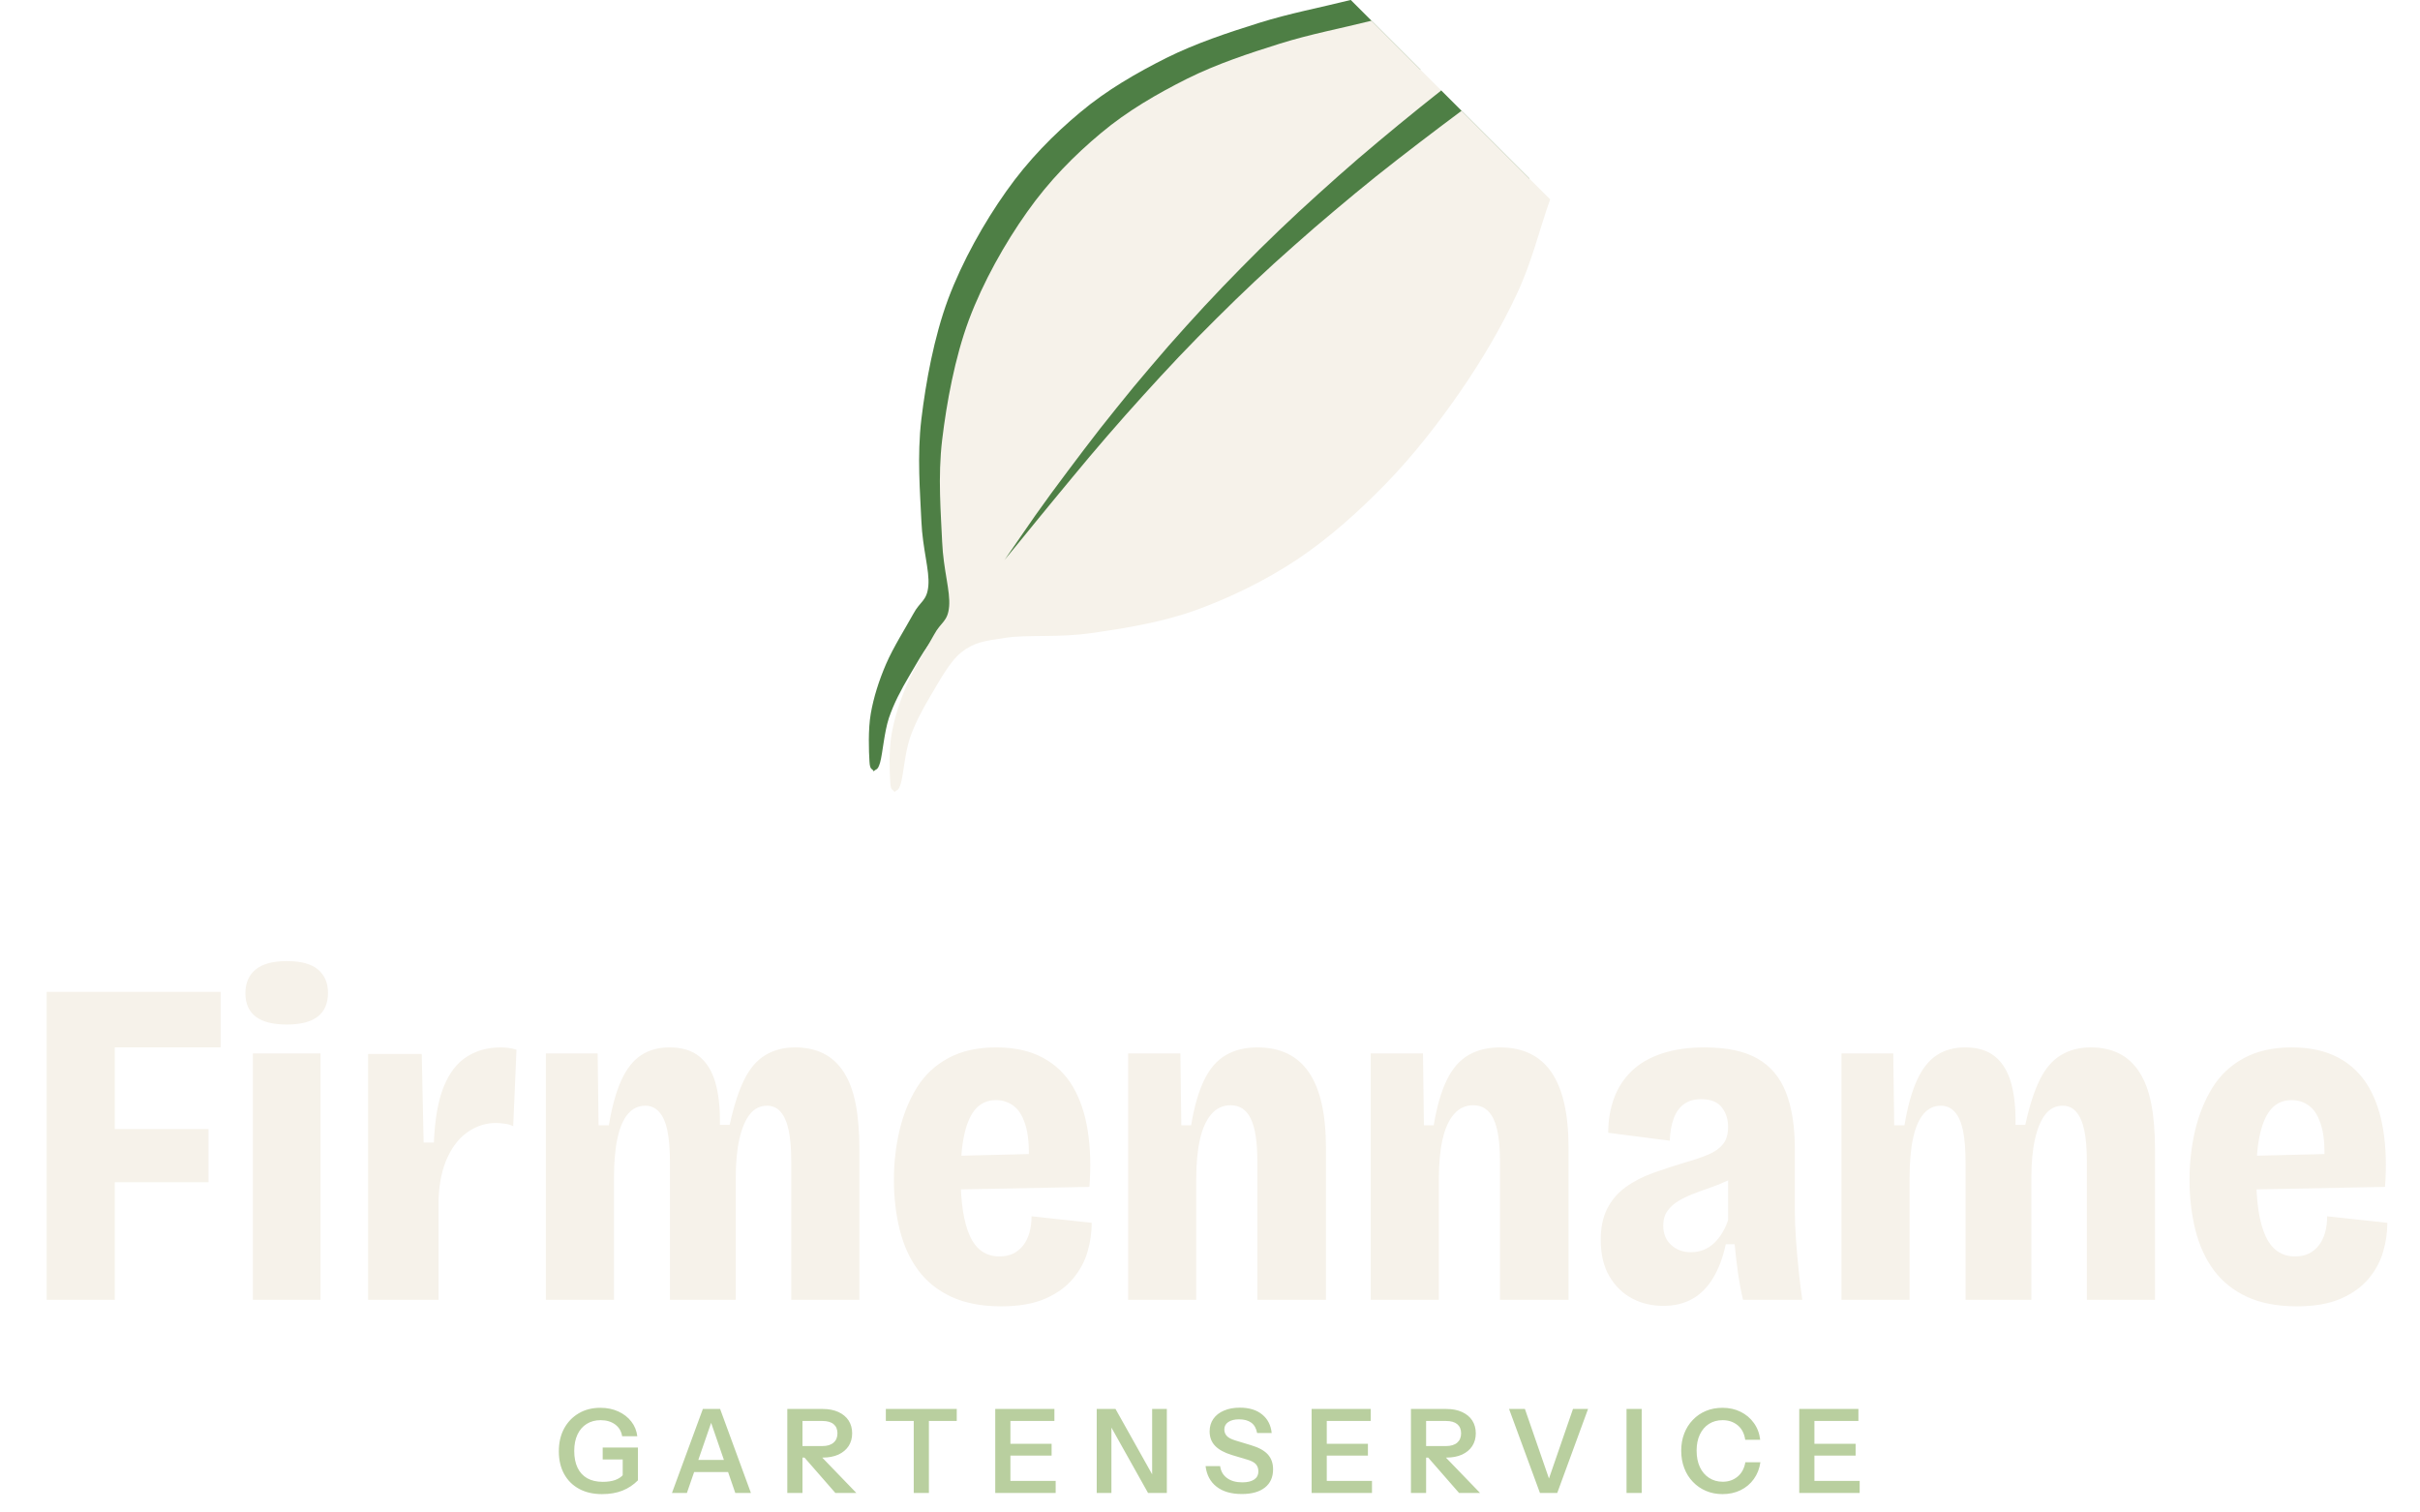
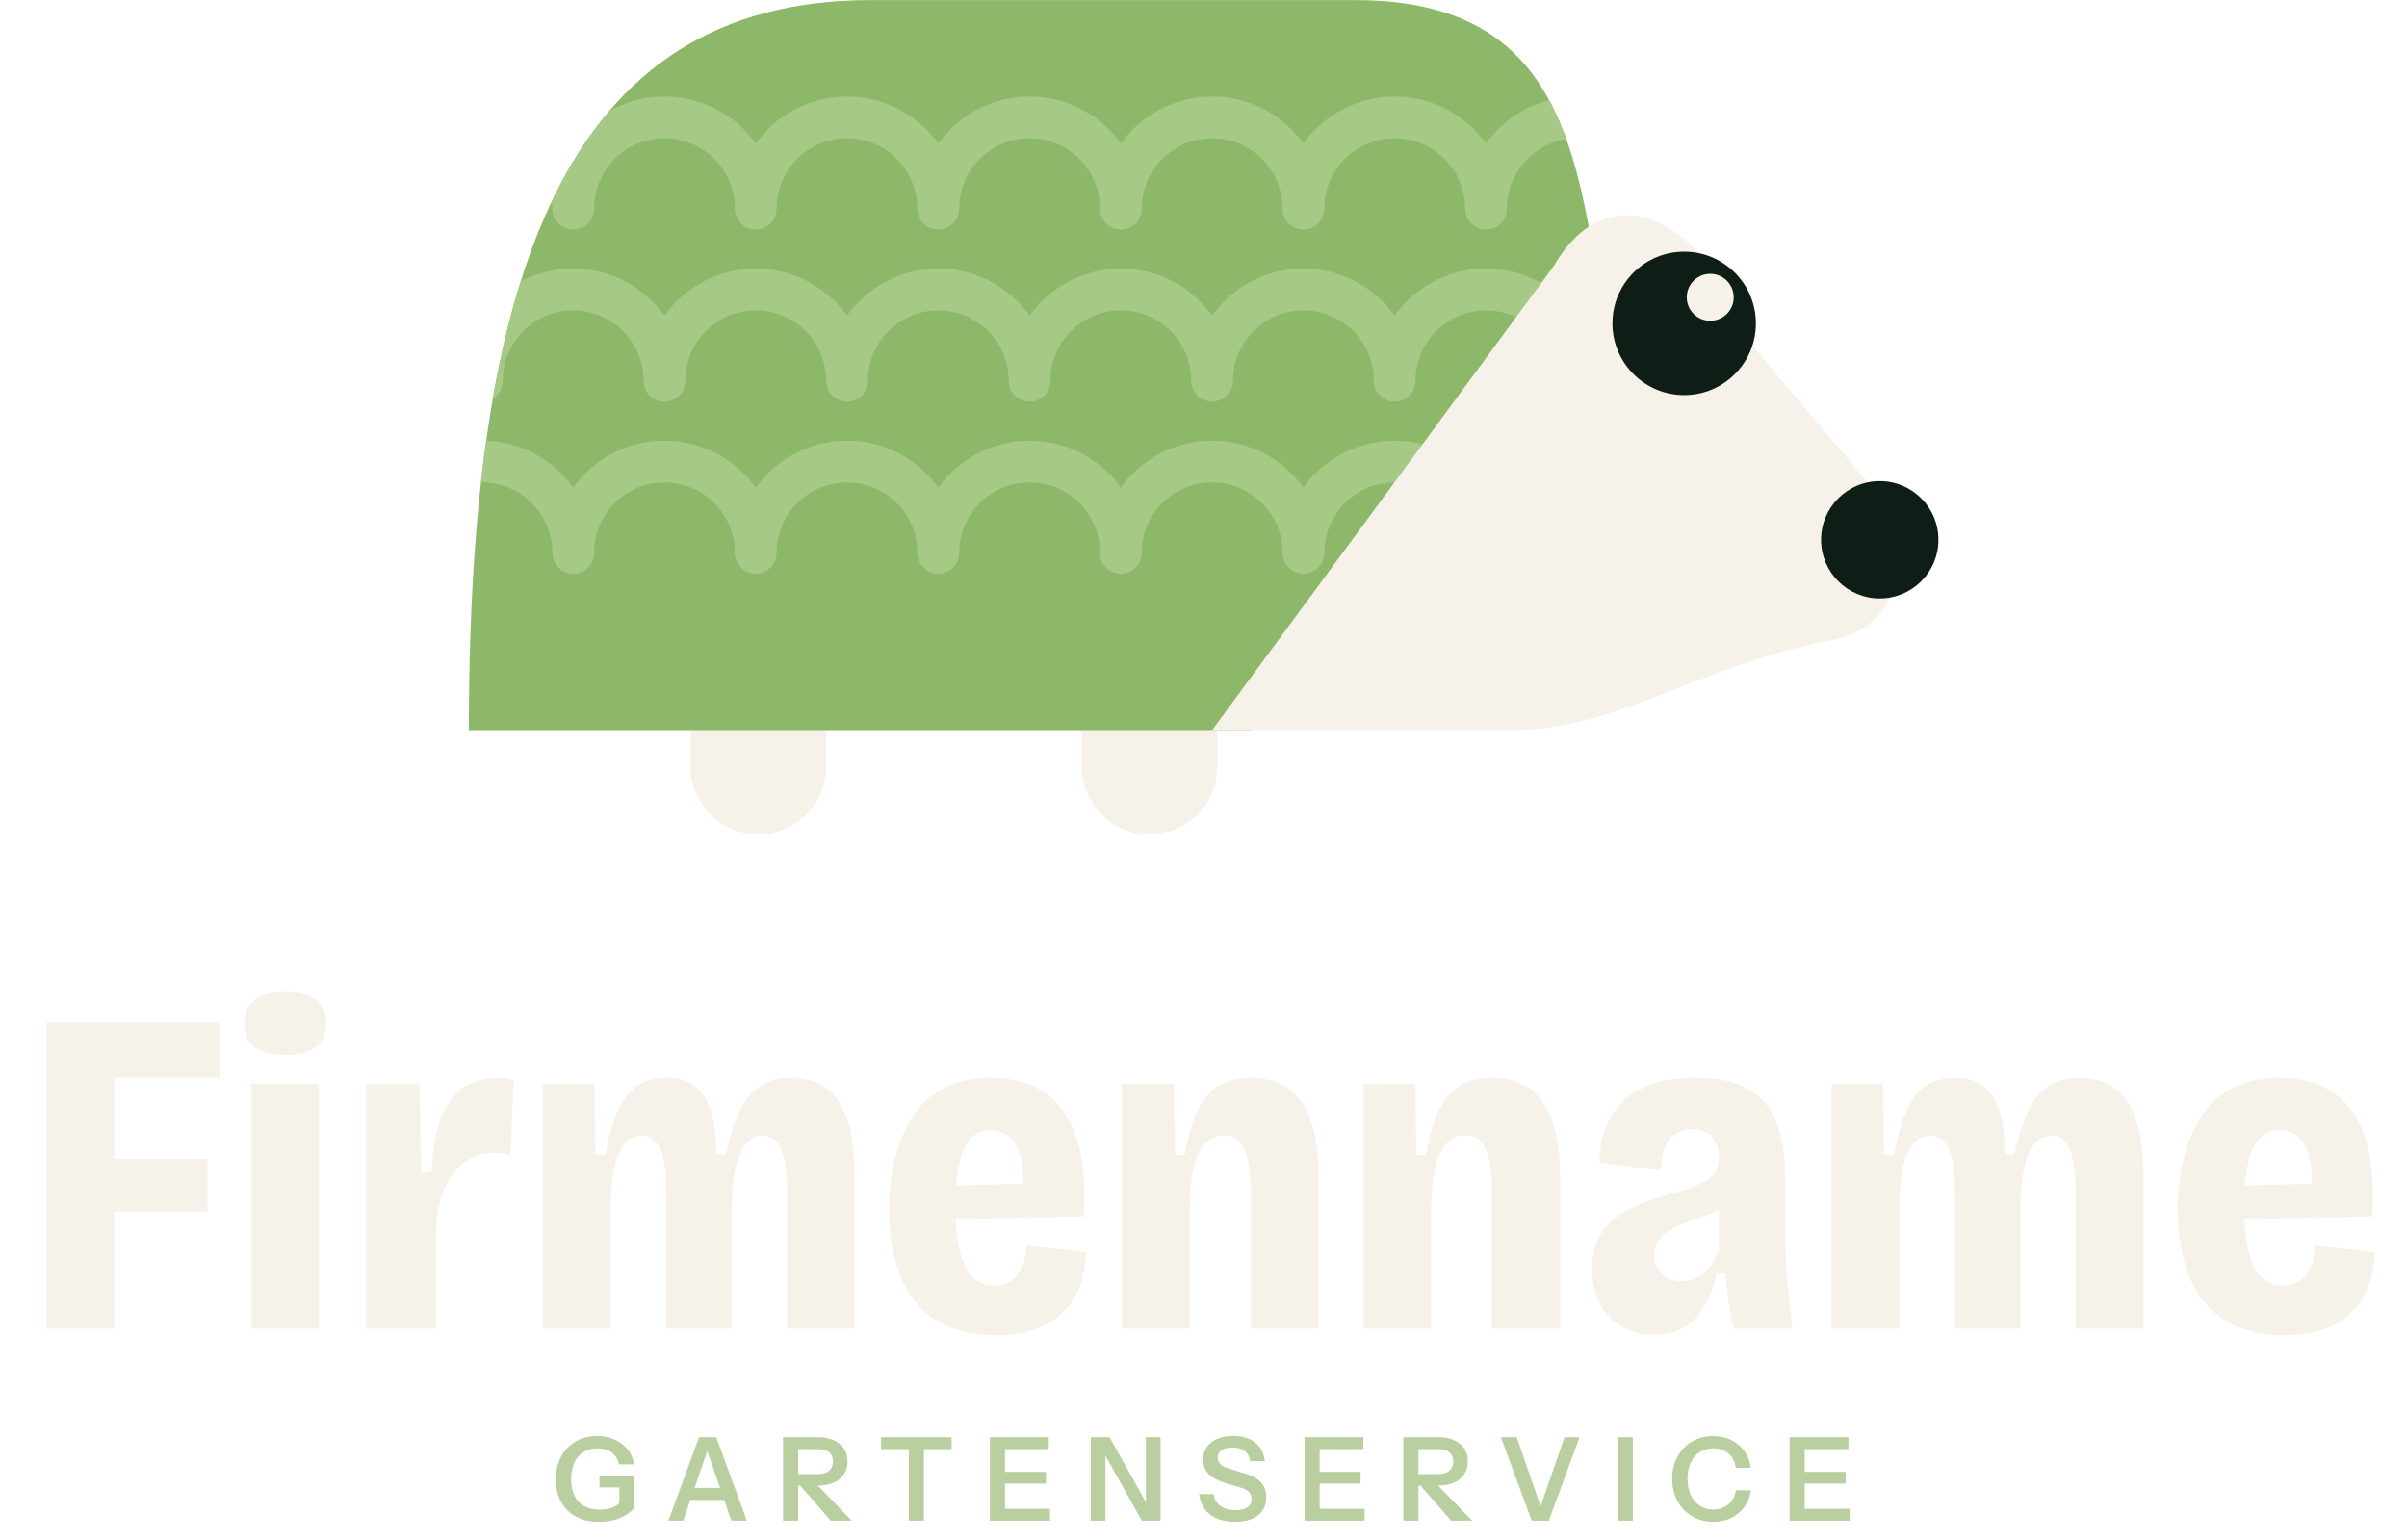
- <svg xmlns="http://www.w3.org/2000/svg" viewBox="0 0 518.7 324" width="518.7" height="324" role="img" aria-label="Firmenname Gartenservice">
-   <g transform="translate(159.71 -14.64) scale(3.18)">
-     <path fill="#4E7F45" transform="translate(-1.4 -1.4)" d="M10.07 58C9.97 57.77 9.81 57.96 9.78 57.31C9.74 56.66 9.68 55.19 9.87 54.1C10.06 53.01 10.42 51.87 10.9 50.76C11.38 49.64 12.25 48.27 12.73 47.39C13.2 46.51 13.66 46.52 13.75 45.48C13.84 44.44 13.36 43.01 13.28 41.13C13.2 39.26 12.98 36.75 13.28 34.25C13.58 31.76 14.13 28.73 15.08 26.17C16.04 23.61 17.51 21 19 18.9C20.48 16.8 22.19 15.07 23.99 13.57C25.78 12.07 27.78 10.92 29.79 9.91C31.8 8.91 33.96 8.2 36.03 7.55C38.1 6.9 40.15 6.52 42.22 6L46.92 10.7C45.98 11.45 45.03 12.2 44.1 12.97C43.17 13.73 42.25 14.51 41.33 15.29C40.42 16.08 39.52 16.87 38.63 17.68C37.74 18.48 36.86 19.3 35.99 20.13C35.13 20.96 34.27 21.8 33.43 22.66C32.59 23.51 31.76 24.38 30.94 25.26C30.13 26.14 29.32 27.03 28.53 27.93C27.74 28.84 26.96 29.76 26.19 30.68C25.43 31.61 24.67 32.55 23.92 33.5C23.18 34.46 22.44 35.42 21.72 36.39C20.99 37.36 20.27 38.34 19.57 39.33C18.87 40.32 18.19 41.34 17.49 42.34L17.49 42.34C18.26 41.41 19.02 40.47 19.78 39.54C20.55 38.61 21.31 37.67 22.08 36.75C22.85 35.82 23.62 34.9 24.41 33.99C25.2 33.08 25.99 32.18 26.8 31.29C27.6 30.4 28.42 29.52 29.24 28.65C30.07 27.78 30.91 26.92 31.76 26.08C32.61 25.23 33.47 24.4 34.35 23.57C35.22 22.75 36.11 21.94 37.01 21.15C37.91 20.35 38.82 19.56 39.74 18.79C40.66 18.01 41.59 17.25 42.53 16.49C43.48 15.74 44.43 14.99 45.39 14.26C46.35 13.52 47.32 12.8 48.29 12.07L54.26 18.04C53.51 20.16 53.03 22.26 52.02 24.41C51.02 26.56 49.7 28.82 48.24 30.94C46.78 33.06 45.09 35.24 43.25 37.14C41.42 39.03 39.38 40.86 37.23 42.3C35.08 43.73 32.67 44.9 30.35 45.74C28.03 46.57 25.43 46.98 23.3 47.28C21.17 47.59 19.03 47.37 17.58 47.59C16.13 47.8 15.45 47.89 14.6 48.55C13.75 49.22 13.06 50.58 12.47 51.55C11.89 52.53 11.42 53.43 11.09 54.4C10.77 55.38 10.67 56.79 10.5 57.39C10.33 57.99 10.21 57.8 10.07 58Z" />
-     <path fill="#F6F2EA" d="M10.07 58C9.97 57.77 9.81 57.96 9.78 57.31C9.74 56.66 9.68 55.19 9.87 54.1C10.06 53.01 10.42 51.87 10.9 50.76C11.38 49.64 12.25 48.27 12.73 47.39C13.2 46.51 13.66 46.52 13.75 45.48C13.84 44.44 13.36 43.01 13.28 41.13C13.2 39.26 12.98 36.75 13.28 34.25C13.58 31.76 14.13 28.73 15.08 26.17C16.04 23.61 17.51 21 19 18.9C20.48 16.8 22.19 15.07 23.99 13.57C25.78 12.07 27.78 10.92 29.79 9.91C31.8 8.91 33.96 8.2 36.03 7.55C38.1 6.9 40.15 6.52 42.22 6L46.92 10.7C45.98 11.45 45.03 12.2 44.1 12.97C43.17 13.73 42.25 14.51 41.33 15.29C40.42 16.08 39.52 16.87 38.63 17.68C37.74 18.48 36.86 19.3 35.99 20.13C35.13 20.96 34.27 21.8 33.43 22.66C32.59 23.51 31.76 24.38 30.94 25.26C30.13 26.14 29.32 27.03 28.53 27.93C27.74 28.84 26.96 29.76 26.19 30.68C25.43 31.61 24.67 32.55 23.92 33.5C23.18 34.46 22.44 35.42 21.72 36.39C20.99 37.36 20.27 38.34 19.57 39.33C18.87 40.32 18.19 41.34 17.49 42.34L17.49 42.34C18.26 41.41 19.02 40.47 19.78 39.54C20.55 38.61 21.31 37.67 22.08 36.75C22.85 35.82 23.62 34.9 24.41 33.99C25.2 33.08 25.99 32.18 26.8 31.29C27.6 30.4 28.42 29.52 29.24 28.65C30.07 27.78 30.91 26.92 31.76 26.08C32.61 25.23 33.47 24.4 34.35 23.57C35.22 22.75 36.11 21.94 37.01 21.15C37.91 20.35 38.82 19.56 39.74 18.79C40.66 18.01 41.59 17.25 42.53 16.49C43.48 15.74 44.43 14.99 45.39 14.26C46.35 13.52 47.32 12.8 48.29 12.07L54.26 18.04C53.51 20.16 53.03 22.26 52.02 24.41C51.02 26.56 49.7 28.82 48.24 30.94C46.78 33.06 45.09 35.24 43.25 37.14C41.42 39.03 39.38 40.86 37.23 42.3C35.08 43.73 32.67 44.9 30.35 45.74C28.03 46.57 25.43 46.98 23.3 47.28C21.17 47.59 19.03 47.37 17.58 47.59C16.13 47.8 15.45 47.89 14.6 48.55C13.75 49.22 13.06 50.58 12.47 51.55C11.89 52.53 11.42 53.43 11.09 54.4C10.77 55.38 10.67 56.79 10.5 57.39C10.33 57.99 10.21 57.8 10.07 58Z" />
+ <svg xmlns="http://www.w3.org/2000/svg" viewBox="0 0 518.7 331.81" width="518.7" height="331.81" role="img" aria-label="Firmenname Gartenservice">
+   <g transform="translate(72.94 -95.52) scale(5.62)">
+     <defs>
+       <clipPath id="ik-c">
+         <path d="M5 45C5 27.64 8.64 17 20.4 17L39 17C47 17 47.5 23 48.5 29L35 45Z" />
+       </clipPath>
+     </defs>
+     <path fill="#F6F2EA" d="M13.5 44h5.2v2.4a2.6 2.6 0 0 1-5.2 0ZM28.5 44h5.2v2.4a2.6 2.6 0 0 1-5.2 0Z" />
+     <path fill="#8DB86A" d="M5 45C5 27.64 8.64 17 20.4 17L39 17C47 17 47.5 23 48.5 29L35 45Z" />
+     <path d="M2 25a3.5 3.5 0 0 1 7 0M9 25a3.5 3.5 0 0 1 7 0M16 25a3.5 3.5 0 0 1 7 0M23 25a3.5 3.5 0 0 1 7 0M30 25a3.5 3.5 0 0 1 7 0M37 25a3.5 3.5 0 0 1 7 0M44 25a3.5 3.5 0 0 1 7 0M-1.5 31.6a3.5 3.5 0 0 1 7 0M5.5 31.6a3.5 3.5 0 0 1 7 0M12.5 31.6a3.5 3.5 0 0 1 7 0M19.5 31.6a3.5 3.5 0 0 1 7 0M26.5 31.6a3.5 3.5 0 0 1 7 0M33.5 31.6a3.5 3.5 0 0 1 7 0M40.5 31.6a3.5 3.5 0 0 1 7 0M47.5 31.6a3.5 3.5 0 0 1 7 0M2 38.2a3.5 3.5 0 0 1 7 0M9 38.2a3.5 3.5 0 0 1 7 0M16 38.2a3.5 3.5 0 0 1 7 0M23 38.2a3.5 3.5 0 0 1 7 0M30 38.2a3.5 3.5 0 0 1 7 0M37 38.2a3.5 3.5 0 0 1 7 0M44 38.2a3.5 3.5 0 0 1 7 0" clip-path="url(#ik-c)" fill="none" stroke="#A6CA86" stroke-width="1.6" stroke-linecap="round" />
+     <path fill="#F6F2EA" d="M33.5 45L46.6 27.2C48.8 23.4 52.6 25.6 54 30L59.4 36.4C60.4 39 59.6 41.2 57 41.6C52 42.6 49 45 45 45Z" />
+     <circle cx="51.6" cy="29.4" r="2.75" fill="#0E1D15" />
+     <circle cx="52.6" cy="28.4" r=".9" fill="#F6F2EA" />
+     <circle cx="59.1" cy="37.7" r="2.25" fill="#0E1D15" />
  </g>
-   <path fill="#F6F2EA" transform="translate(4 278.6)" d="M6 0V-66H20.6V0ZM12.6 -25.2V-36.6H40.7V-25.2ZM12.6 -54.1V-66H43.3V-54.1ZM50.2 0V-52.8H64.7V0ZM57.5 -59Q53 -59 50.8 -60.7Q48.6 -62.4 48.6 -65.7Q48.6 -69 50.8 -70.8Q53 -72.6 57.5 -72.6Q62 -72.6 64.15 -70.8Q66.3 -69 66.3 -65.8Q66.3 -62.4 64.1 -60.7Q61.9 -59 57.5 -59ZM74.9 0V-28.2V-52.7H86.4L86.8 -33.7H89Q89.3 -41.2 91.1 -45.65Q92.9 -50.1 96.05 -52.1Q99.2 -54.1 103.3 -54.1Q104.1 -54.1 104.95 -54Q105.8 -53.9 106.7 -53.6L106 -37.2Q105.3 -37.6 104.15 -37.75Q103 -37.9 102.2 -37.9Q99.2 -37.9 96.45 -36.1Q93.7 -34.3 91.95 -30.6Q90.2 -26.9 90 -21.5V0ZM113 0V-34V-52.8H124.1L124.3 -37.4H126.5Q127.5 -43.4 129.2 -47.1Q130.9 -50.8 133.45 -52.45Q136 -54.1 139.5 -54.1Q143.5 -54.1 145.9 -52.15Q148.3 -50.2 149.35 -46.5Q150.4 -42.8 150.3 -37.5H152.4Q153.7 -43.5 155.5 -47.15Q157.3 -50.8 160.05 -52.45Q162.8 -54.1 166.4 -54.1Q169.9 -54.1 172.5 -52.8Q175.1 -51.5 176.85 -48.8Q178.6 -46.1 179.4 -42Q180.2 -37.9 180.2 -32.3V0H165.6V-29.6Q165.6 -33.7 165.05 -36.3Q164.5 -38.9 163.35 -40.25Q162.2 -41.6 160.4 -41.6Q158.2 -41.6 156.75 -39.8Q155.3 -38 154.5 -34.55Q153.7 -31.1 153.7 -26.2V0H139.6V-29.3Q139.6 -33.6 139.05 -36.25Q138.5 -38.9 137.3 -40.25Q136.1 -41.6 134.3 -41.6Q132.1 -41.6 130.6 -39.85Q129.1 -38.1 128.35 -34.65Q127.6 -31.2 127.6 -26.2V0ZM210.6 1.4Q204.3 1.4 199.9 -0.65Q195.5 -2.7 192.8 -6.35Q190.1 -10 188.85 -15Q187.6 -20 187.6 -25.7Q187.6 -31.2 188.8 -36.3Q190 -41.4 192.5 -45.45Q195 -49.5 199.25 -51.8Q203.5 -54.1 209.5 -54.1Q215.4 -54.1 219.5 -51.9Q223.6 -49.7 225.95 -45.7Q228.3 -41.7 229.15 -36.2Q230 -30.7 229.5 -24.2L198.5 -23.6V-30.8L219.1 -31.3L216.4 -28.2Q216.8 -33.7 215.95 -36.9Q215.1 -40.1 213.4 -41.45Q211.7 -42.8 209.5 -42.8Q206.9 -42.8 205.25 -41.05Q203.6 -39.3 202.75 -35.7Q201.9 -32.1 201.9 -26.5Q201.9 -18 203.9 -13.65Q205.9 -9.3 210.2 -9.3Q211.9 -9.3 213.15 -9.9Q214.4 -10.5 215.3 -11.65Q216.2 -12.8 216.65 -14.4Q217.1 -16 217.1 -17.9L230 -16.5Q230 -13.4 229.1 -10.3Q228.2 -7.2 226 -4.55Q223.8 -1.9 220.05 -0.25Q216.3 1.4 210.6 1.4ZM237.8 0V-33V-52.8H249L249.2 -37.4H251.3Q252.3 -43.4 254.1 -47.1Q255.9 -50.8 258.75 -52.45Q261.6 -54.1 265.5 -54.1Q272.9 -54.1 276.55 -48.75Q280.2 -43.4 280.2 -32.6V0H265.5V-29.7Q265.5 -35.9 264.1 -38.8Q262.7 -41.7 259.8 -41.7Q257.3 -41.7 255.65 -39.8Q254 -37.9 253.2 -34.4Q252.4 -30.9 252.4 -25.9V0ZM289.8 0V-33V-52.8H301L301.2 -37.4H303.3Q304.3 -43.4 306.1 -47.1Q307.9 -50.8 310.75 -52.45Q313.6 -54.1 317.5 -54.1Q324.9 -54.1 328.55 -48.75Q332.2 -43.4 332.2 -32.6V0H317.5V-29.7Q317.5 -35.9 316.1 -38.8Q314.7 -41.7 311.8 -41.7Q309.3 -41.7 307.65 -39.8Q306 -37.9 305.2 -34.4Q304.4 -30.9 304.4 -25.9V0ZM352.5 1.3Q348.8 1.3 345.8 -0.3Q342.8 -1.9 340.95 -5.05Q339.1 -8.2 339.1 -12.9Q339.1 -16.8 340.5 -19.55Q341.9 -22.3 344.45 -24.15Q347 -26 350.35 -27.2Q353.7 -28.4 357.4 -29.5Q360.2 -30.3 362.2 -31.15Q364.2 -32 365.3 -33.35Q366.4 -34.7 366.4 -37.1Q366.4 -39.5 365.05 -41.25Q363.7 -43 360.6 -43Q358.4 -43 356.95 -41.95Q355.5 -40.9 354.75 -38.9Q354 -36.9 353.9 -34.1L340.7 -35.8Q340.7 -39.8 341.95 -43.2Q343.2 -46.6 345.75 -49.05Q348.3 -51.5 352.25 -52.8Q356.2 -54.1 361.3 -54.1Q368.5 -54.1 372.7 -51.7Q376.9 -49.3 378.8 -44.45Q380.7 -39.6 380.7 -32.4V-19.2Q380.7 -16.3 380.95 -12.85Q381.2 -9.4 381.55 -6.05Q381.9 -2.7 382.3 0H369.6Q368.9 -3 368.5 -5.9Q368.1 -8.8 367.8 -11.9H365.9Q365 -7.7 363.2 -4.7Q361.4 -1.7 358.75 -0.2Q356.1 1.3 352.5 1.3ZM358.4 -10.2Q359.9 -10.2 361.15 -10.7Q362.4 -11.2 363.4 -12.15Q364.4 -13.1 365.2 -14.45Q366 -15.8 366.4 -17.1V-28.3L369.5 -27.6Q368.1 -26.4 366.3 -25.55Q364.5 -24.7 362.6 -24.05Q360.7 -23.4 358.9 -22.7Q357.1 -22 355.7 -21.15Q354.3 -20.3 353.4 -19.05Q352.5 -17.8 352.5 -15.9Q352.5 -13.3 354.2 -11.75Q355.9 -10.2 358.4 -10.2ZM390.7 0V-34V-52.8H401.8L402 -37.4H404.2Q405.2 -43.4 406.9 -47.1Q408.6 -50.8 411.15 -52.45Q413.7 -54.1 417.2 -54.1Q421.2 -54.1 423.6 -52.15Q426 -50.2 427.05 -46.5Q428.1 -42.8 428 -37.5H430.1Q431.4 -43.5 433.2 -47.15Q435 -50.8 437.75 -52.45Q440.5 -54.1 444.1 -54.1Q447.6 -54.1 450.2 -52.8Q452.8 -51.5 454.55 -48.8Q456.3 -46.1 457.1 -42Q457.9 -37.9 457.9 -32.3V0H443.3V-29.6Q443.3 -33.7 442.75 -36.3Q442.2 -38.9 441.05 -40.25Q439.9 -41.6 438.1 -41.6Q435.9 -41.6 434.45 -39.8Q433 -38 432.2 -34.55Q431.4 -31.1 431.4 -26.2V0H417.3V-29.3Q417.3 -33.6 416.75 -36.25Q416.2 -38.9 415 -40.25Q413.8 -41.6 412 -41.6Q409.8 -41.6 408.3 -39.85Q406.8 -38.1 406.05 -34.65Q405.3 -31.2 405.3 -26.2V0ZM488.3 1.4Q482 1.4 477.6 -0.65Q473.2 -2.7 470.5 -6.35Q467.8 -10 466.55 -15Q465.3 -20 465.3 -25.7Q465.3 -31.2 466.5 -36.3Q467.7 -41.4 470.2 -45.45Q472.7 -49.5 476.95 -51.8Q481.2 -54.1 487.2 -54.1Q493.1 -54.1 497.2 -51.9Q501.3 -49.7 503.65 -45.7Q506 -41.7 506.85 -36.2Q507.7 -30.7 507.2 -24.2L476.2 -23.6V-30.8L496.8 -31.3L494.1 -28.2Q494.5 -33.7 493.65 -36.9Q492.8 -40.1 491.1 -41.45Q489.4 -42.8 487.2 -42.8Q484.6 -42.8 482.95 -41.05Q481.3 -39.3 480.45 -35.7Q479.6 -32.1 479.6 -26.5Q479.6 -18 481.6 -13.65Q483.6 -9.3 487.9 -9.3Q489.6 -9.3 490.85 -9.9Q492.1 -10.5 493 -11.65Q493.9 -12.8 494.35 -14.4Q494.8 -16 494.8 -17.9L507.7 -16.5Q507.7 -13.4 506.8 -10.3Q505.9 -7.2 503.7 -4.55Q501.5 -1.9 497.75 -0.25Q494 1.4 488.3 1.4Z" />
-   <path fill="#B9CF9F" transform="translate(118.85 320)" d="M10.18 0.25Q7.33 0.25 5.25 -0.89Q3.18 -2.02 2.05 -4.09Q0.93 -6.15 0.93 -8.93Q0.93 -11.7 2.05 -13.79Q3.18 -15.88 5.18 -17.06Q7.18 -18.25 9.83 -18.25Q11.98 -18.25 13.69 -17.46Q15.4 -16.68 16.46 -15.31Q17.53 -13.95 17.75 -12.15H14.5Q14.25 -13.75 13 -14.68Q11.75 -15.6 9.88 -15.6Q8.18 -15.6 6.9 -14.8Q5.62 -14 4.93 -12.53Q4.23 -11.05 4.23 -9Q4.23 -6.9 4.94 -5.41Q5.65 -3.93 7.01 -3.15Q8.38 -2.38 10.35 -2.38Q11.88 -2.38 12.98 -2.76Q14.08 -3.15 14.75 -3.93L17.88 -2.7Q16.45 -1.25 14.57 -0.5Q12.7 0.25 10.18 0.25ZM14.62 -2.7V-7.95L15.4 -7.18H10.33V-9.73H17.88V-2.7ZM25.18 0 31.8 -18H34.6L28.38 0ZM38.75 0 32.55 -18H35.5L42.1 0ZM28.6 -7.08H38.45V-4.48H28.6ZM49.9 0V-18H57.5Q59.42 -18 60.85 -17.35Q62.27 -16.7 63.04 -15.53Q63.8 -14.35 63.8 -12.78Q63.8 -11.23 63.04 -10.05Q62.27 -8.88 60.85 -8.22Q59.42 -7.58 57.5 -7.58H52.45V-10.05H57.4Q58.97 -10.05 59.81 -10.78Q60.65 -11.5 60.65 -12.78Q60.65 -14.05 59.83 -14.74Q59 -15.43 57.4 -15.43H53.15V0ZM60.2 0 52.17 -9.2H55.82L64.7 0ZM77 0V-15.43H71.02V-18H86.22V-15.43H80.25V0ZM94.47 0V-18H97.72V0ZM96.02 0V-2.58H107.42V0ZM96.02 -8V-10.53H106.55V-8ZM96.02 -15.43V-18H107.15V-15.43ZM116.22 0V-18H120.25L129.02 -2.35L128.1 -2.12V-18H131.25V0H127.22L118.45 -15.65L119.37 -15.88V0ZM147.32 0.23Q143.92 0.23 141.91 -1.34Q139.9 -2.9 139.55 -5.75H142.67Q142.9 -4.1 144.15 -3.19Q145.4 -2.27 147.42 -2.27Q149.1 -2.27 149.99 -2.89Q150.87 -3.5 150.87 -4.6Q150.87 -5.58 150.32 -6.18Q149.77 -6.78 148.47 -7.15L145.22 -8.12Q142.75 -8.88 141.59 -10.1Q140.42 -11.33 140.42 -13.18Q140.42 -14.73 141.22 -15.88Q142.02 -17.03 143.49 -17.65Q144.95 -18.28 146.9 -18.28Q149.9 -18.28 151.69 -16.81Q153.47 -15.35 153.72 -12.85H150.6Q150.32 -14.35 149.35 -15.06Q148.37 -15.78 146.72 -15.78Q145.27 -15.78 144.42 -15.2Q143.57 -14.62 143.57 -13.62Q143.57 -12.8 144.09 -12.23Q144.6 -11.65 146 -11.23L149.3 -10.23Q151.77 -9.5 152.9 -8.25Q154.02 -7 154.02 -5.08Q154.02 -2.53 152.26 -1.15Q150.5 0.23 147.32 0.23ZM162.28 0V-18H165.53V0ZM163.82 0V-2.58H175.22V0ZM163.82 -8V-10.53H174.35V-8ZM163.82 -15.43V-18H174.95V-15.43ZM183.57 0V-18H191.17Q193.1 -18 194.52 -17.35Q195.95 -16.7 196.71 -15.53Q197.47 -14.35 197.47 -12.78Q197.47 -11.23 196.71 -10.05Q195.95 -8.88 194.52 -8.22Q193.1 -7.58 191.17 -7.58H186.12V-10.05H191.07Q192.65 -10.05 193.49 -10.78Q194.32 -11.5 194.32 -12.78Q194.32 -14.05 193.5 -14.74Q192.67 -15.43 191.07 -15.43H186.82V0ZM193.88 0 185.85 -9.2H189.5L198.38 0ZM211.22 0 204.6 -18H208L213.43 -2.3H212.88L218.3 -18H221.53L214.93 0ZM229.78 0V-18H233.03V0ZM250.35 0.25Q248.42 0.25 246.81 -0.44Q245.2 -1.12 244 -2.38Q242.8 -3.62 242.15 -5.33Q241.5 -7.03 241.5 -9.05Q241.5 -11.08 242.15 -12.75Q242.8 -14.43 243.99 -15.66Q245.17 -16.9 246.79 -17.58Q248.4 -18.25 250.35 -18.25Q252.5 -18.25 254.22 -17.4Q255.95 -16.55 257.06 -15.01Q258.18 -13.48 258.43 -11.4H255.22Q254.92 -13.43 253.6 -14.51Q252.27 -15.6 250.38 -15.6Q248.7 -15.6 247.45 -14.8Q246.2 -14 245.5 -12.54Q244.8 -11.08 244.8 -9.08Q244.8 -7.03 245.5 -5.54Q246.2 -4.05 247.47 -3.23Q248.75 -2.4 250.4 -2.4Q252.25 -2.4 253.57 -3.49Q254.9 -4.58 255.25 -6.58H258.47Q258.18 -4.53 257.06 -2.98Q255.95 -1.43 254.22 -0.59Q252.5 0.25 250.35 0.25ZM266.8 0V-18H270.05V0ZM268.35 0V-2.58H279.75V0ZM268.35 -8V-10.53H278.88V-8ZM268.35 -15.43V-18H279.48V-15.43Z" />
+   <path fill="#F6F2EA" transform="translate(4 286.41)" d="M6 0V-66H20.6V0ZM12.6 -25.2V-36.6H40.7V-25.2ZM12.6 -54.1V-66H43.3V-54.1ZM50.2 0V-52.8H64.7V0ZM57.5 -59Q53 -59 50.8 -60.7Q48.6 -62.4 48.6 -65.7Q48.6 -69 50.8 -70.8Q53 -72.6 57.5 -72.6Q62 -72.6 64.15 -70.8Q66.3 -69 66.3 -65.8Q66.3 -62.4 64.1 -60.7Q61.9 -59 57.5 -59ZM74.9 0V-28.2V-52.7H86.4L86.8 -33.7H89Q89.3 -41.2 91.1 -45.65Q92.9 -50.1 96.05 -52.1Q99.2 -54.1 103.3 -54.1Q104.1 -54.1 104.95 -54Q105.8 -53.9 106.7 -53.6L106 -37.2Q105.3 -37.6 104.15 -37.75Q103 -37.9 102.2 -37.9Q99.2 -37.9 96.45 -36.1Q93.7 -34.3 91.95 -30.6Q90.2 -26.9 90 -21.5V0ZM113 0V-34V-52.8H124.1L124.3 -37.4H126.5Q127.5 -43.4 129.2 -47.1Q130.9 -50.8 133.45 -52.45Q136 -54.1 139.5 -54.1Q143.5 -54.1 145.9 -52.15Q148.3 -50.2 149.35 -46.5Q150.4 -42.8 150.3 -37.5H152.4Q153.7 -43.5 155.5 -47.15Q157.3 -50.8 160.05 -52.45Q162.8 -54.1 166.4 -54.1Q169.9 -54.1 172.5 -52.8Q175.1 -51.5 176.85 -48.8Q178.6 -46.1 179.4 -42Q180.2 -37.9 180.2 -32.3V0H165.6V-29.6Q165.6 -33.7 165.05 -36.3Q164.5 -38.9 163.35 -40.25Q162.2 -41.6 160.4 -41.6Q158.2 -41.6 156.75 -39.8Q155.3 -38 154.5 -34.55Q153.7 -31.1 153.7 -26.2V0H139.6V-29.3Q139.6 -33.6 139.05 -36.25Q138.5 -38.9 137.3 -40.25Q136.1 -41.6 134.3 -41.6Q132.1 -41.6 130.6 -39.85Q129.1 -38.1 128.35 -34.65Q127.6 -31.2 127.6 -26.2V0ZM210.6 1.4Q204.3 1.4 199.9 -0.65Q195.5 -2.7 192.8 -6.35Q190.1 -10 188.85 -15Q187.6 -20 187.6 -25.7Q187.6 -31.2 188.8 -36.3Q190 -41.4 192.5 -45.45Q195 -49.5 199.25 -51.8Q203.5 -54.1 209.5 -54.1Q215.4 -54.1 219.5 -51.9Q223.6 -49.7 225.95 -45.7Q228.3 -41.7 229.15 -36.2Q230 -30.7 229.5 -24.2L198.5 -23.6V-30.8L219.1 -31.3L216.4 -28.2Q216.8 -33.7 215.95 -36.9Q215.1 -40.1 213.4 -41.45Q211.7 -42.8 209.5 -42.8Q206.9 -42.8 205.25 -41.05Q203.6 -39.3 202.75 -35.7Q201.9 -32.1 201.9 -26.5Q201.9 -18 203.9 -13.65Q205.9 -9.3 210.2 -9.3Q211.9 -9.3 213.15 -9.9Q214.4 -10.5 215.3 -11.65Q216.2 -12.8 216.65 -14.4Q217.1 -16 217.1 -17.9L230 -16.5Q230 -13.4 229.1 -10.3Q228.2 -7.2 226 -4.55Q223.8 -1.9 220.05 -0.25Q216.3 1.4 210.6 1.4ZM237.8 0V-33V-52.8H249L249.2 -37.4H251.3Q252.3 -43.4 254.1 -47.1Q255.9 -50.8 258.75 -52.45Q261.6 -54.1 265.5 -54.1Q272.9 -54.1 276.55 -48.75Q280.2 -43.4 280.2 -32.6V0H265.5V-29.7Q265.5 -35.9 264.1 -38.8Q262.7 -41.7 259.8 -41.7Q257.3 -41.7 255.65 -39.8Q254 -37.9 253.2 -34.4Q252.4 -30.9 252.4 -25.9V0ZM289.8 0V-33V-52.8H301L301.2 -37.4H303.3Q304.3 -43.4 306.1 -47.1Q307.9 -50.8 310.75 -52.45Q313.6 -54.1 317.5 -54.1Q324.9 -54.1 328.55 -48.75Q332.2 -43.4 332.2 -32.6V0H317.5V-29.7Q317.5 -35.9 316.1 -38.8Q314.7 -41.7 311.8 -41.7Q309.3 -41.7 307.65 -39.8Q306 -37.9 305.2 -34.4Q304.4 -30.9 304.4 -25.9V0ZM352.5 1.3Q348.8 1.3 345.8 -0.3Q342.8 -1.9 340.95 -5.05Q339.1 -8.2 339.1 -12.9Q339.1 -16.8 340.5 -19.55Q341.9 -22.3 344.45 -24.15Q347 -26 350.35 -27.2Q353.7 -28.4 357.4 -29.5Q360.2 -30.3 362.2 -31.15Q364.2 -32 365.3 -33.35Q366.4 -34.7 366.4 -37.1Q366.4 -39.5 365.05 -41.25Q363.7 -43 360.6 -43Q358.4 -43 356.95 -41.95Q355.5 -40.9 354.75 -38.9Q354 -36.9 353.9 -34.1L340.7 -35.8Q340.7 -39.8 341.95 -43.2Q343.2 -46.6 345.75 -49.05Q348.3 -51.5 352.25 -52.8Q356.2 -54.1 361.3 -54.1Q368.5 -54.1 372.7 -51.7Q376.9 -49.3 378.8 -44.45Q380.7 -39.6 380.7 -32.4V-19.2Q380.7 -16.3 380.95 -12.85Q381.2 -9.4 381.55 -6.05Q381.9 -2.7 382.3 0H369.6Q368.9 -3 368.5 -5.9Q368.1 -8.8 367.8 -11.9H365.9Q365 -7.7 363.2 -4.7Q361.4 -1.7 358.75 -0.2Q356.1 1.3 352.5 1.3ZM358.4 -10.2Q359.9 -10.2 361.15 -10.7Q362.4 -11.2 363.4 -12.15Q364.4 -13.1 365.2 -14.45Q366 -15.8 366.4 -17.1V-28.3L369.5 -27.6Q368.1 -26.4 366.3 -25.55Q364.5 -24.7 362.6 -24.05Q360.7 -23.4 358.9 -22.7Q357.1 -22 355.7 -21.15Q354.3 -20.3 353.4 -19.05Q352.5 -17.8 352.5 -15.9Q352.5 -13.3 354.2 -11.75Q355.9 -10.2 358.4 -10.2ZM390.7 0V-34V-52.8H401.8L402 -37.4H404.2Q405.2 -43.4 406.9 -47.1Q408.6 -50.8 411.15 -52.45Q413.7 -54.1 417.2 -54.1Q421.2 -54.1 423.6 -52.15Q426 -50.2 427.05 -46.5Q428.1 -42.8 428 -37.5H430.1Q431.4 -43.5 433.2 -47.15Q435 -50.8 437.75 -52.45Q440.5 -54.1 444.1 -54.1Q447.6 -54.1 450.2 -52.8Q452.8 -51.5 454.55 -48.8Q456.3 -46.1 457.1 -42Q457.9 -37.9 457.9 -32.3V0H443.3V-29.6Q443.3 -33.7 442.75 -36.3Q442.2 -38.9 441.05 -40.25Q439.9 -41.6 438.1 -41.6Q435.9 -41.6 434.45 -39.8Q433 -38 432.2 -34.55Q431.4 -31.1 431.4 -26.2V0H417.3V-29.3Q417.3 -33.6 416.75 -36.25Q416.2 -38.9 415 -40.25Q413.8 -41.6 412 -41.6Q409.8 -41.6 408.3 -39.85Q406.8 -38.1 406.05 -34.65Q405.3 -31.2 405.3 -26.2V0ZM488.3 1.4Q482 1.4 477.6 -0.65Q473.2 -2.7 470.5 -6.35Q467.8 -10 466.55 -15Q465.3 -20 465.3 -25.7Q465.3 -31.2 466.5 -36.3Q467.7 -41.4 470.2 -45.45Q472.7 -49.5 476.95 -51.8Q481.2 -54.1 487.2 -54.1Q493.1 -54.1 497.2 -51.9Q501.3 -49.7 503.65 -45.7Q506 -41.7 506.85 -36.2Q507.7 -30.7 507.2 -24.2L476.2 -23.6V-30.8L496.8 -31.3L494.1 -28.2Q494.5 -33.7 493.65 -36.9Q492.8 -40.1 491.1 -41.45Q489.4 -42.8 487.2 -42.8Q484.6 -42.8 482.95 -41.05Q481.3 -39.3 480.45 -35.7Q479.6 -32.1 479.6 -26.5Q479.6 -18 481.6 -13.65Q483.6 -9.3 487.9 -9.3Q489.6 -9.3 490.85 -9.9Q492.1 -10.5 493 -11.65Q493.9 -12.8 494.35 -14.4Q494.8 -16 494.8 -17.9L507.7 -16.5Q507.7 -13.4 506.8 -10.3Q505.9 -7.2 503.7 -4.55Q501.5 -1.9 497.75 -0.25Q494 1.4 488.3 1.4Z" />
+   <path fill="#B9CF9F" transform="translate(118.85 327.81)" d="M10.18 0.25Q7.33 0.25 5.25 -0.89Q3.18 -2.02 2.05 -4.09Q0.93 -6.15 0.93 -8.93Q0.93 -11.7 2.05 -13.79Q3.18 -15.88 5.18 -17.06Q7.18 -18.25 9.83 -18.25Q11.98 -18.25 13.69 -17.46Q15.4 -16.68 16.46 -15.31Q17.53 -13.95 17.75 -12.15H14.5Q14.25 -13.75 13 -14.68Q11.75 -15.6 9.88 -15.6Q8.18 -15.6 6.9 -14.8Q5.62 -14 4.93 -12.53Q4.23 -11.05 4.23 -9Q4.23 -6.9 4.94 -5.41Q5.65 -3.93 7.01 -3.15Q8.38 -2.38 10.35 -2.38Q11.88 -2.38 12.98 -2.76Q14.08 -3.15 14.75 -3.93L17.88 -2.7Q16.45 -1.25 14.57 -0.5Q12.7 0.25 10.18 0.25ZM14.62 -2.7V-7.95L15.4 -7.18H10.33V-9.73H17.88V-2.7ZM25.18 0 31.8 -18H34.6L28.38 0ZM38.75 0 32.55 -18H35.5L42.1 0ZM28.6 -7.08H38.45V-4.48H28.6ZM49.9 0V-18H57.5Q59.42 -18 60.85 -17.35Q62.27 -16.7 63.04 -15.53Q63.8 -14.35 63.8 -12.78Q63.8 -11.23 63.04 -10.05Q62.27 -8.88 60.85 -8.22Q59.42 -7.58 57.5 -7.58H52.45V-10.05H57.4Q58.97 -10.05 59.81 -10.78Q60.65 -11.5 60.65 -12.78Q60.65 -14.05 59.83 -14.74Q59 -15.43 57.4 -15.43H53.15V0ZM60.2 0 52.17 -9.2H55.82L64.7 0ZM77 0V-15.43H71.02V-18H86.22V-15.43H80.25V0ZM94.47 0V-18H97.72V0ZM96.02 0V-2.58H107.42V0ZM96.02 -8V-10.53H106.55V-8ZM96.02 -15.43V-18H107.15V-15.43ZM116.22 0V-18H120.25L129.02 -2.35L128.1 -2.12V-18H131.25V0H127.22L118.45 -15.65L119.37 -15.88V0ZM147.32 0.23Q143.92 0.23 141.91 -1.34Q139.9 -2.9 139.55 -5.75H142.67Q142.9 -4.1 144.15 -3.19Q145.4 -2.27 147.42 -2.27Q149.1 -2.27 149.99 -2.89Q150.87 -3.5 150.87 -4.6Q150.87 -5.58 150.32 -6.18Q149.77 -6.78 148.47 -7.15L145.22 -8.12Q142.75 -8.88 141.59 -10.1Q140.42 -11.33 140.42 -13.18Q140.42 -14.73 141.22 -15.88Q142.02 -17.03 143.49 -17.65Q144.95 -18.28 146.9 -18.28Q149.9 -18.28 151.69 -16.81Q153.47 -15.35 153.72 -12.85H150.6Q150.32 -14.35 149.35 -15.06Q148.37 -15.78 146.72 -15.78Q145.27 -15.78 144.42 -15.2Q143.57 -14.62 143.57 -13.62Q143.57 -12.8 144.09 -12.23Q144.6 -11.65 146 -11.23L149.3 -10.23Q151.77 -9.5 152.9 -8.25Q154.02 -7 154.02 -5.08Q154.02 -2.53 152.26 -1.15Q150.5 0.23 147.32 0.23ZM162.28 0V-18H165.53V0ZM163.82 0V-2.58H175.22V0ZM163.82 -8V-10.53H174.35V-8ZM163.82 -15.43V-18H174.95V-15.43ZM183.57 0V-18H191.17Q193.1 -18 194.52 -17.35Q195.95 -16.7 196.71 -15.53Q197.47 -14.35 197.47 -12.78Q197.47 -11.23 196.71 -10.05Q195.95 -8.88 194.52 -8.22Q193.1 -7.58 191.17 -7.58H186.12V-10.05H191.07Q192.65 -10.05 193.49 -10.78Q194.32 -11.5 194.32 -12.78Q194.32 -14.05 193.5 -14.74Q192.67 -15.43 191.07 -15.43H186.82V0ZM193.88 0 185.85 -9.2H189.5L198.38 0ZM211.22 0 204.6 -18H208L213.43 -2.3H212.88L218.3 -18H221.53L214.93 0ZM229.78 0V-18H233.03V0ZM250.35 0.25Q248.42 0.25 246.81 -0.44Q245.2 -1.12 244 -2.38Q242.8 -3.62 242.15 -5.33Q241.5 -7.03 241.5 -9.05Q241.5 -11.08 242.15 -12.75Q242.8 -14.43 243.99 -15.66Q245.17 -16.9 246.79 -17.58Q248.4 -18.25 250.35 -18.25Q252.5 -18.25 254.22 -17.4Q255.95 -16.55 257.06 -15.01Q258.18 -13.48 258.43 -11.4H255.22Q254.92 -13.43 253.6 -14.51Q252.27 -15.6 250.38 -15.6Q248.7 -15.6 247.45 -14.8Q246.2 -14 245.5 -12.54Q244.8 -11.08 244.8 -9.08Q244.8 -7.03 245.5 -5.54Q246.2 -4.05 247.47 -3.23Q248.75 -2.4 250.4 -2.4Q252.25 -2.4 253.57 -3.49Q254.9 -4.58 255.25 -6.58H258.47Q258.18 -4.53 257.06 -2.98Q255.95 -1.43 254.22 -0.59Q252.5 0.25 250.35 0.25ZM266.8 0V-18H270.05V0ZM268.35 0V-2.58H279.75V0ZM268.35 -8V-10.53H278.88V-8ZM268.35 -15.43V-18H279.48V-15.43Z" />
</svg>
